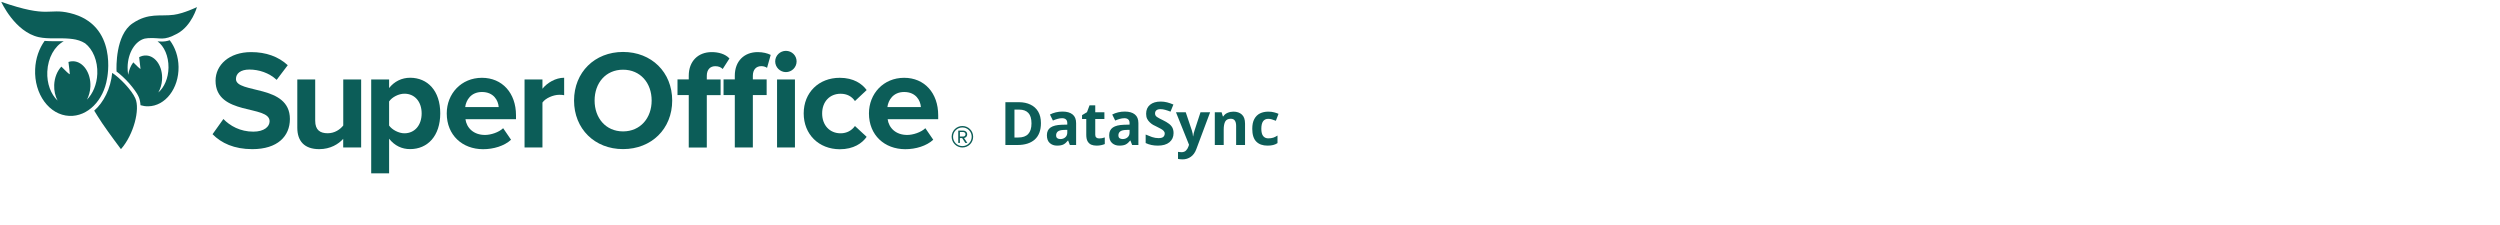
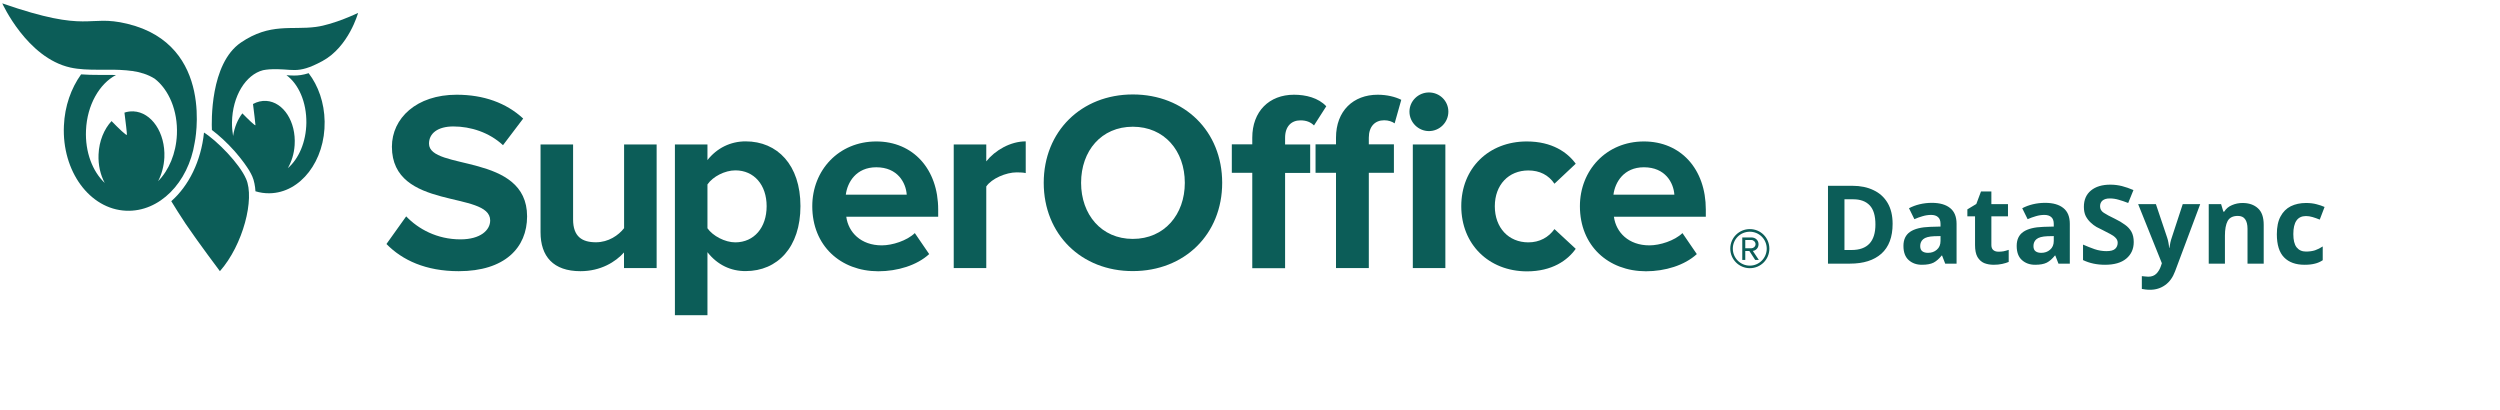
- <svg xmlns="http://www.w3.org/2000/svg" viewBox="0 0 500 45" width="inherit" height="inherit">
+ <svg xmlns="http://www.w3.org/2000/svg" viewBox="0 0 275 45" width="inherit" height="inherit">
  <g fill="#0c5d58" fill-rule="evenodd">
    <path d="M42.51 26.84L44.68 23.8C46 25.18 48.06 26.33 50.65 26.33 52.85 26.33 53.92 25.32 53.92 24.25 53.92 20.93 43.11 23.21 43.11 16.14 43.11 13.01 45.81 10.42 50.23 10.42 53.21 10.42 55.69 11.32 57.55 13.04L55.33 15.97C53.81 14.56 51.78 13.91 49.87 13.91 48.15 13.91 47.19 14.67 47.19 15.8 47.19 18.79 57.98 16.79 57.98 23.8 57.98 27.24 55.53 29.83 50.46 29.83 46.84 29.83 44.25 28.62 42.51 26.84zM68.64 29.49L68.64 27.77C67.71 28.81 66.08 29.83 63.85 29.83 60.86 29.83 59.46 28.2 59.46 25.55L59.46 15.89 63.04 15.89 63.04 24.14C63.04 26.03 64.03 26.65 65.55 26.65 66.93 26.65 68.03 25.89 68.65 25.1L68.65 15.89 72.23 15.89 72.23 29.49 68.64 29.49z" />
    <path fill-rule="nonzero" d="M77.82 27.74L77.82 34.67 74.24 34.67 74.24 15.89 77.82 15.89 77.82 17.61C78.86 16.29 80.35 15.55 82.02 15.55 85.51 15.55 88.05 18.14 88.05 22.67 88.05 27.2 85.52 29.82 82.02 29.82 80.41 29.83 78.92 29.15 77.82 27.74zM84.33 22.68C84.33 20.34 82.95 18.74 80.89 18.74 79.74 18.74 78.41 19.42 77.82 20.29L77.82 25.11C78.41 25.95 79.74 26.66 80.89 26.66 82.95 26.65 84.33 25.04 84.33 22.68zM89.35 22.68C89.35 18.74 92.25 15.56 96.39 15.56 100.44 15.56 103.2 18.6 103.2 23.05L103.2 23.84 93.09 23.84C93.32 25.56 94.7 26.99 97 26.99 98.15 26.99 99.76 26.48 100.63 25.64L102.21 27.95C100.86 29.19 98.72 29.84 96.61 29.84 92.47 29.83 89.35 27.04 89.35 22.68zM96.39 18.4C94.17 18.4 93.21 20.06 93.04 21.41L99.74 21.41C99.65 20.11 98.75 18.4 96.39 18.4z" />
    <path d="M104.91,29.49 L104.91,15.89 L108.49,15.89 L108.49,17.75 C109.45,16.54 111.14,15.55 112.83,15.55 L112.83,19.04 C112.58,18.98 112.24,18.96 111.84,18.96 C110.66,18.96 109.08,19.64 108.49,20.51 L108.49,29.49 L104.91,29.49 Z" />
    <path fill-rule="nonzero" d="M114.81 20.11C114.81 14.45 118.95 10.39 124.61 10.39 130.3 10.39 134.44 14.44 134.44 20.11 134.44 25.77 130.3 29.82 124.61 29.82 118.95 29.83 114.81 25.77 114.81 20.11zM130.33 20.11C130.33 16.59 128.08 13.94 124.61 13.94 121.15 13.94 118.92 16.59 118.92 20.11 118.92 23.6 121.15 26.28 124.61 26.28 128.08 26.28 130.33 23.6 130.33 20.11zM137.75 29.49L137.75 19.01 135.5 19.01 135.5 15.88 137.75 15.88 137.75 15.15C137.75 12.25 139.61 10.42 142.34 10.42 143.64 10.42 145.02 10.76 145.89 11.69L144.54 13.8C144.17 13.43 143.7 13.24 143.05 13.24 142.06 13.24 141.36 13.89 141.36 15.16L141.36 15.89 144.12 15.89 144.12 19.02 141.36 19.02 141.36 29.5 137.75 29.5 137.75 29.49zM146.96 29.49L146.96 19.01 144.71 19.01 144.71 15.88 146.96 15.88 146.96 15.15C146.96 12.19 148.87 10.42 151.55 10.42 152.56 10.42 153.49 10.65 154.14 10.98L153.41 13.57C153.13 13.37 152.73 13.23 152.26 13.23 151.25 13.23 150.57 13.91 150.57 15.15L150.57 15.88 153.33 15.88 153.33 19.01 150.57 19.01 150.57 29.49 146.96 29.49zM155.04 12.28C155.04 11.1 156.03 10.17 157.18 10.17 158.36 10.17 159.32 11.1 159.32 12.28 159.32 13.46 158.36 14.42 157.18 14.42 156.03 14.42 155.04 13.47 155.04 12.28zM155.41 29.49L155.41 15.89 158.99 15.89 158.99 29.49 155.41 29.49z" />
    <path d="M160.74,22.68 C160.74,18.51 163.75,15.56 167.95,15.56 C170.74,15.56 172.43,16.77 173.33,18.01 L170.99,20.21 C170.34,19.25 169.36,18.75 168.12,18.75 C165.95,18.75 164.43,20.33 164.43,22.69 C164.43,25.06 165.95,26.66 168.12,26.66 C169.36,26.66 170.35,26.1 170.99,25.2 L173.33,27.37 C172.43,28.64 170.74,29.85 167.95,29.85 C163.75,29.83 160.74,26.87 160.74,22.68 Z" />
    <path fill-rule="nonzero" d="M173.79 22.68C173.79 18.74 176.69 15.56 180.83 15.56 184.89 15.56 187.64 18.6 187.64 23.05L187.64 23.84 177.53 23.84C177.76 25.56 179.14 26.99 181.44 26.99 182.59 26.99 184.2 26.48 185.07 25.64L186.65 27.95C185.3 29.19 183.16 29.84 181.05 29.84 176.91 29.83 173.79 27.04 173.79 22.68zM180.83 18.4C178.61 18.4 177.65 20.06 177.48 21.41L184.18 21.41C184.09 20.11 183.19 18.4 180.83 18.4zM192.48 29.5C191.29 29.5 190.33 28.53 190.33 27.35 190.33 26.15 191.3 25.2 192.48 25.2 193.68 25.2 194.63 26.16 194.63 27.35 194.63 28.54 193.68 29.5 192.48 29.5zM192.48 25.49C191.44 25.49 190.61 26.31 190.61 27.35 190.61 28.38 191.44 29.22 192.48 29.22 193.51 29.22 194.34 28.38 194.34 27.35 194.34 26.31 193.5 25.49 192.48 25.49zM193.07 28.59L192.43 27.61 191.98 27.61 191.98 28.59 191.65 28.59 191.65 26.12 192.66 26.12C193.08 26.12 193.44 26.41 193.44 26.87 193.44 27.42 192.95 27.6 192.81 27.6L193.47 28.59 193.07 28.59zM192.66 26.4L191.98 26.4 191.98 27.31 192.66 27.31C192.87 27.31 193.11 27.12 193.11 26.86 193.11 26.6 192.87 26.4 192.66 26.4z" />
    <path d="M22.44,14.58 C22.12,17.73 20.76,20.44 18.84,22.13 C19.17,22.67 19.85,23.77 20.43,24.63 C21.79,26.64 24.19,29.83 24.19,29.83 C26.74,26.94 28.04,21.86 27.07,19.68 C26.35,18.01 23.91,15.51 22.44,14.58 Z" />
    <path d="M21.41,15.72 C21.41,15.72 23.73,4.94 13.98,2.61 C9.55,1.55 9.92,3.73 0.25,0.37 C0.25,0.37 2.96,6.37 7.75,7.43 C8.7,7.64 9.75,7.67 10.82,7.67 C10.82,7.67 10.83,7.67 10.83,7.67 C10.84,7.67 10.85,7.67 10.86,7.67 C11.02,7.67 11.19,7.67 11.35,7.67 C11.52,7.67 11.68,7.67 11.85,7.67 C11.86,7.67 11.88,7.67 11.89,7.67 C12.1,7.67 12.31,7.67 12.51,7.67 C12.52,7.67 12.54,7.67 12.55,7.67 C12.97,7.68 13.39,7.69 13.81,7.73 C13.82,7.73 13.83,7.73 13.85,7.73 C14.06,7.75 14.26,7.77 14.46,7.8 C14.46,7.8 14.46,7.8 14.46,7.8 C14.48,7.8 14.5,7.8 14.51,7.8 C15.41,7.93 16.26,8.18 17.02,8.66 C18.57,9.86 19.57,12.17 19.46,14.78 C19.37,16.89 18.57,18.74 17.39,19.93 C17.78,19.18 18.03,18.29 18.08,17.32 C18.2,14.61 16.67,12.34 14.67,12.25 C14.33,12.24 14,12.28 13.69,12.39 C13.83,13.48 13.97,14.67 13.96,14.82 C13.95,14.99 13.04,14.11 12.27,13.32 C11.46,14.19 10.9,15.5 10.84,16.99 C10.79,18.16 11.05,19.25 11.52,20.12 C10.18,18.86 9.35,16.72 9.46,14.33 C9.58,11.55 10.93,9.21 12.76,8.25 C12.47,8.24 12.18,8.24 11.88,8.24 C11.7,8.24 11.53,8.24 11.35,8.24 C11.17,8.24 11,8.24 10.82,8.24 C10.22,8.24 9.57,8.23 8.92,8.18 C7.83,9.7 7.12,11.66 7.03,13.83 C6.8,18.82 9.86,23.01 13.87,23.18 C17.54,23.34 20.71,20.09 21.41,15.72 Z" />
    <path d="M28.94,7.72 C29.15,7.68 29.37,7.65 29.61,7.63 C32.22,7.47 32.55,8.29 35.46,6.72 C38.37,5.15 39.39,1.42 39.39,1.42 C39.39,1.42 36.74,2.7 34.75,2.96 C32.08,3.32 29.72,2.49 26.5,4.68 C23.09,7 23.27,13.48 23.31,14.3 C24.08,14.87 25,15.72 25.81,16.63 C25.83,16.65 25.84,16.67 25.86,16.69 C25.94,16.77 26.01,16.86 26.08,16.95 C26.11,16.99 26.15,17.03 26.18,17.07 C26.24,17.14 26.3,17.22 26.37,17.3 C26.41,17.35 26.45,17.4 26.49,17.45 C26.54,17.52 26.6,17.59 26.65,17.66 C26.69,17.72 26.74,17.77 26.78,17.83 C26.83,17.89 26.87,17.96 26.92,18.02 C26.96,18.08 27.01,18.14 27.05,18.21 C27.09,18.27 27.13,18.33 27.17,18.38 C27.21,18.45 27.26,18.51 27.3,18.58 C27.33,18.63 27.37,18.68 27.4,18.73 C27.44,18.8 27.48,18.88 27.52,18.95 C27.54,18.99 27.57,19.03 27.59,19.07 C27.65,19.18 27.7,19.29 27.75,19.4 C27.8,19.52 27.85,19.65 27.89,19.78 C27.9,19.82 27.91,19.86 27.92,19.9 C27.95,20 27.97,20.09 27.99,20.19 C28.05,20.46 28.08,20.74 28.1,21.04 C28.59,21.19 29.11,21.27 29.64,21.26 C33.06,21.22 35.78,17.68 35.71,13.37 C35.68,11.3 35.01,9.43 33.95,8.05 C33.33,8.25 32.83,8.31 32.35,8.31 C32.07,8.31 31.79,8.29 31.51,8.27 C32.84,9.24 33.73,11.23 33.7,13.52 C33.67,15.64 32.85,17.48 31.66,18.5 C32.07,17.79 32.35,16.91 32.41,15.96 C32.58,13.4 31.19,11.23 29.3,11.1 C28.78,11.07 28.29,11.19 27.83,11.44 C27.94,12.33 28.1,13.62 28.1,13.76 C28.09,13.9 27.26,13.08 26.66,12.47 C26.15,13.13 25.79,13.99 25.64,14.96 C25.56,14.48 25.51,13.98 25.52,13.46 C25.56,10.57 27.03,8.21 28.94,7.72 Z" />
    <path display="none" d="M21.394,15.728 C21.394,15.728 23.714,4.933 13.959,2.606 C9.526,1.544 9.897,3.724 0.218,0.36 C0.218,0.36 2.93,6.37 7.728,7.432 C8.678,7.64 9.729,7.666 10.801,7.666 L10.816,7.666 L10.846,7.666 C11.009,7.666 11.171,7.666 11.339,7.666 C11.507,7.666 11.669,7.666 11.837,7.666 L11.882,7.666 C12.091,7.666 12.299,7.666 12.507,7.671 C12.522,7.671 12.537,7.671 12.553,7.671 C12.974,7.676 13.396,7.696 13.807,7.727 C13.817,7.727 13.832,7.727 13.843,7.732 C14.051,7.752 14.254,7.773 14.457,7.798 C14.457,7.798 14.462,7.798 14.462,7.798 L14.462,7.803 C14.482,7.803 14.498,7.803 14.518,7.803 C15.422,7.935 16.275,8.189 17.032,8.667 C18.591,9.866 19.586,12.177 19.474,14.788 C19.418,16.018 19.129,17.156 18.662,18.131 C18.723,17.75 18.758,17.354 18.758,16.958 C18.758,15.5 18.332,14.118 17.565,13.076 C16.752,11.974 15.655,11.369 14.477,11.369 C13.299,11.369 12.202,11.974 11.39,13.076 C10.618,14.123 10.196,15.5 10.196,16.958 C10.196,17.552 10.268,18.131 10.405,18.68 C9.75,17.481 9.389,15.972 9.46,14.352 C9.582,11.562 10.933,9.226 12.761,8.265 C12.471,8.26 12.177,8.255 11.877,8.255 C11.7,8.255 11.527,8.255 11.349,8.255 C11.171,8.255 10.999,8.255 10.821,8.255 C10.222,8.255 9.572,8.245 8.917,8.194 C7.825,9.713 7.119,11.679 7.018,13.854 C6.789,18.858 9.851,23.044 13.863,23.211 C17.514,23.364 20.693,20.102 21.394,15.728 Z M18.078,17.329 C18.037,18.299 17.788,19.193 17.397,19.94 C16.493,20.859 15.361,21.388 14.157,21.332 C13.167,21.291 12.258,20.859 11.512,20.153 C11.039,19.284 10.78,18.187 10.831,17.008 C10.897,15.515 11.446,14.194 12.263,13.33 C13.04,14.118 13.949,15.002 13.954,14.829 C13.959,14.672 13.822,13.483 13.685,12.391 C14,12.289 14.33,12.238 14.665,12.253 C16.666,12.34 18.195,14.611 18.078,17.329 Z" fill-rule="nonzero" />
    <path display="none" d="M28.925,7.717 C29.138,7.676 29.356,7.646 29.595,7.63 C29.686,7.625 29.773,7.62 29.859,7.615 C31.403,7.554 32.114,7.834 33.195,7.62 C33.779,7.508 34.465,7.249 35.45,6.716 C38.365,5.141 39.38,1.412 39.38,1.412 C39.38,1.412 36.73,2.692 34.734,2.956 C32.068,3.317 29.696,2.484 26.477,4.679 C23.07,7.005 23.252,13.498 23.288,14.321 C23.577,14.539 23.892,14.793 24.207,15.078 C25.609,16.323 27.137,18.096 27.721,19.406 C27.772,19.518 27.812,19.635 27.853,19.757 C27.975,20.143 28.051,20.575 28.082,21.052 C28.574,21.205 29.092,21.281 29.625,21.276 C33.048,21.23 35.77,17.694 35.704,13.376 C35.673,11.303 35.003,9.434 33.937,8.047 C33.83,8.082 33.728,8.108 33.627,8.138 C33.145,8.265 32.738,8.306 32.342,8.306 C32.058,8.306 31.784,8.286 31.499,8.265 C32.83,9.236 33.723,11.232 33.693,13.523 C33.678,14.783 33.383,15.942 32.896,16.892 C32.982,16.551 33.033,16.201 33.063,15.835 C33.073,15.677 33.084,15.515 33.084,15.352 C33.084,12.512 31.261,10.201 29.021,10.201 C27.64,10.201 26.416,11.08 25.68,12.426 C25.852,10.922 26.431,9.612 27.254,8.743 C27.736,8.23 28.31,7.874 28.925,7.717 M26.639,12.451 C27.239,13.061 28.071,13.889 28.077,13.747 C28.082,13.605 27.924,12.309 27.812,11.425 C28.27,11.176 28.767,11.054 29.285,11.09 C31.174,11.217 32.566,13.391 32.398,15.957 C32.357,16.536 32.246,17.08 32.068,17.583 C31.367,18.421 30.463,18.919 29.488,18.914 C27.62,18.898 26.076,17.019 25.705,14.509 C25.888,13.716 26.213,13.01 26.639,12.451" fill-rule="nonzero" />
  </g>
  <g fill="#0c5d58">
    <text x="200" y="29" font-weight="700" font-family="Barlow, sans-serif">
-         DataSync
-       </text>
+       DataSync
+     </text>
  </g>
</svg>
